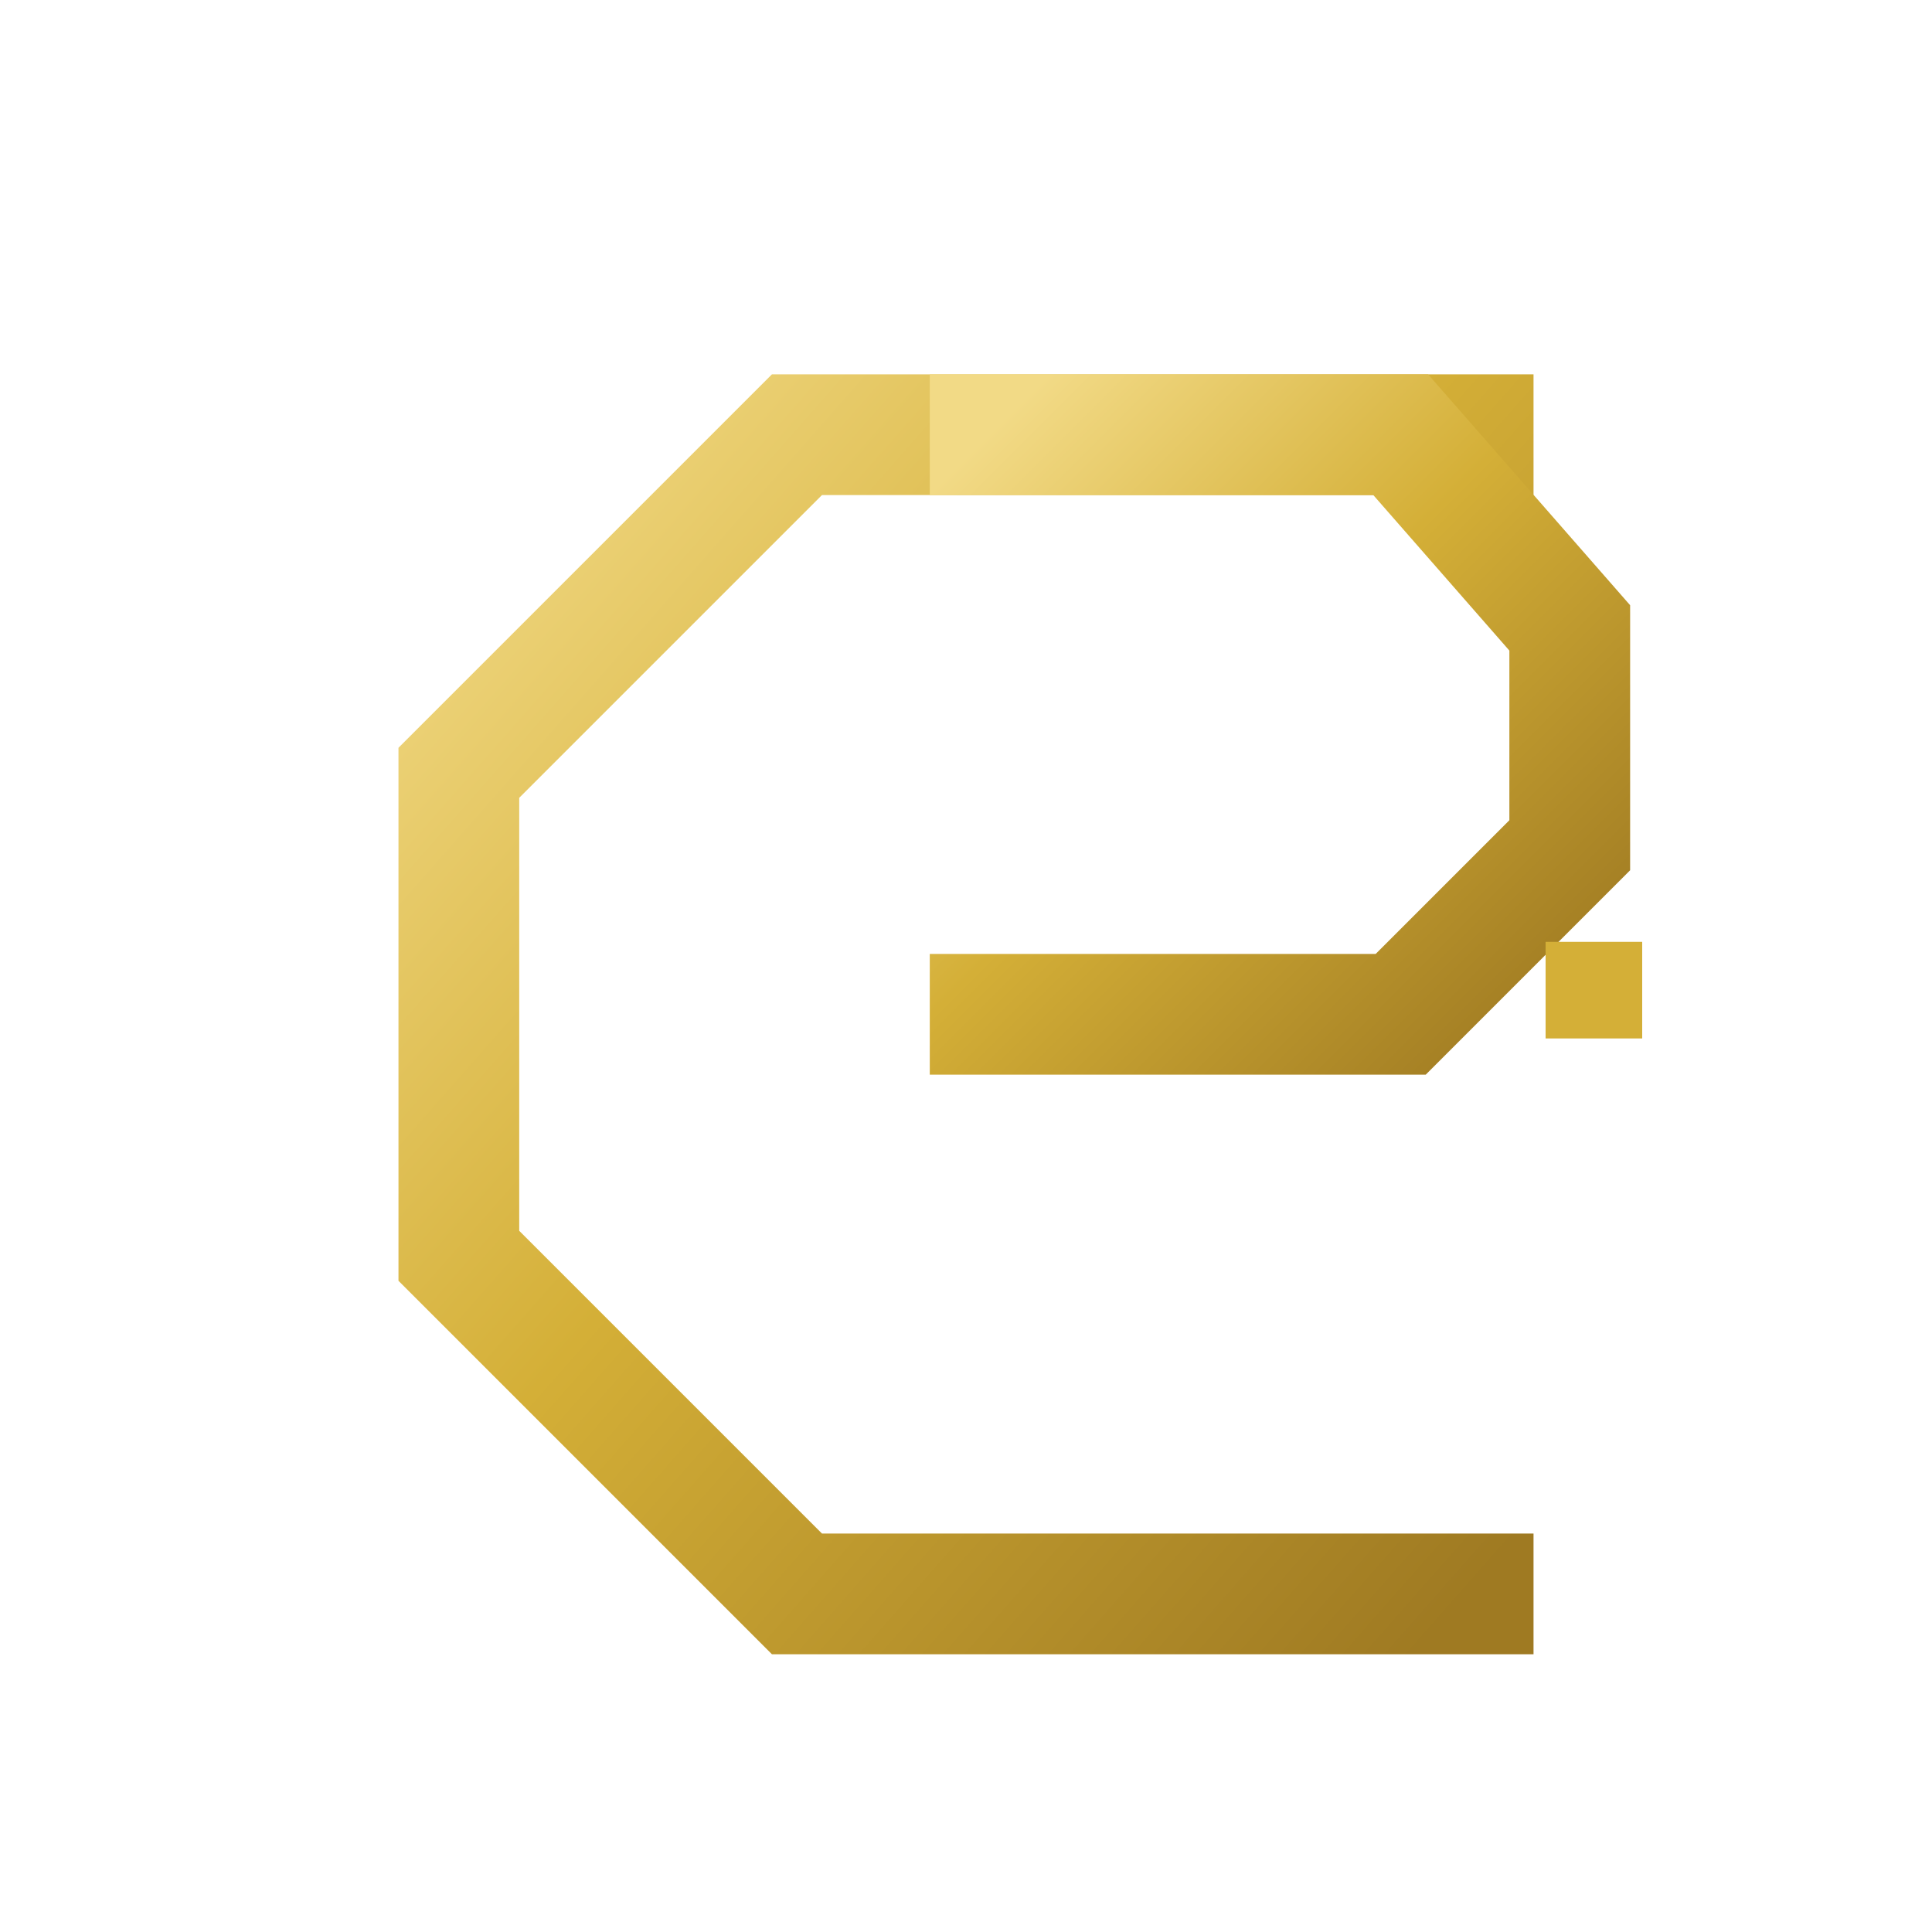
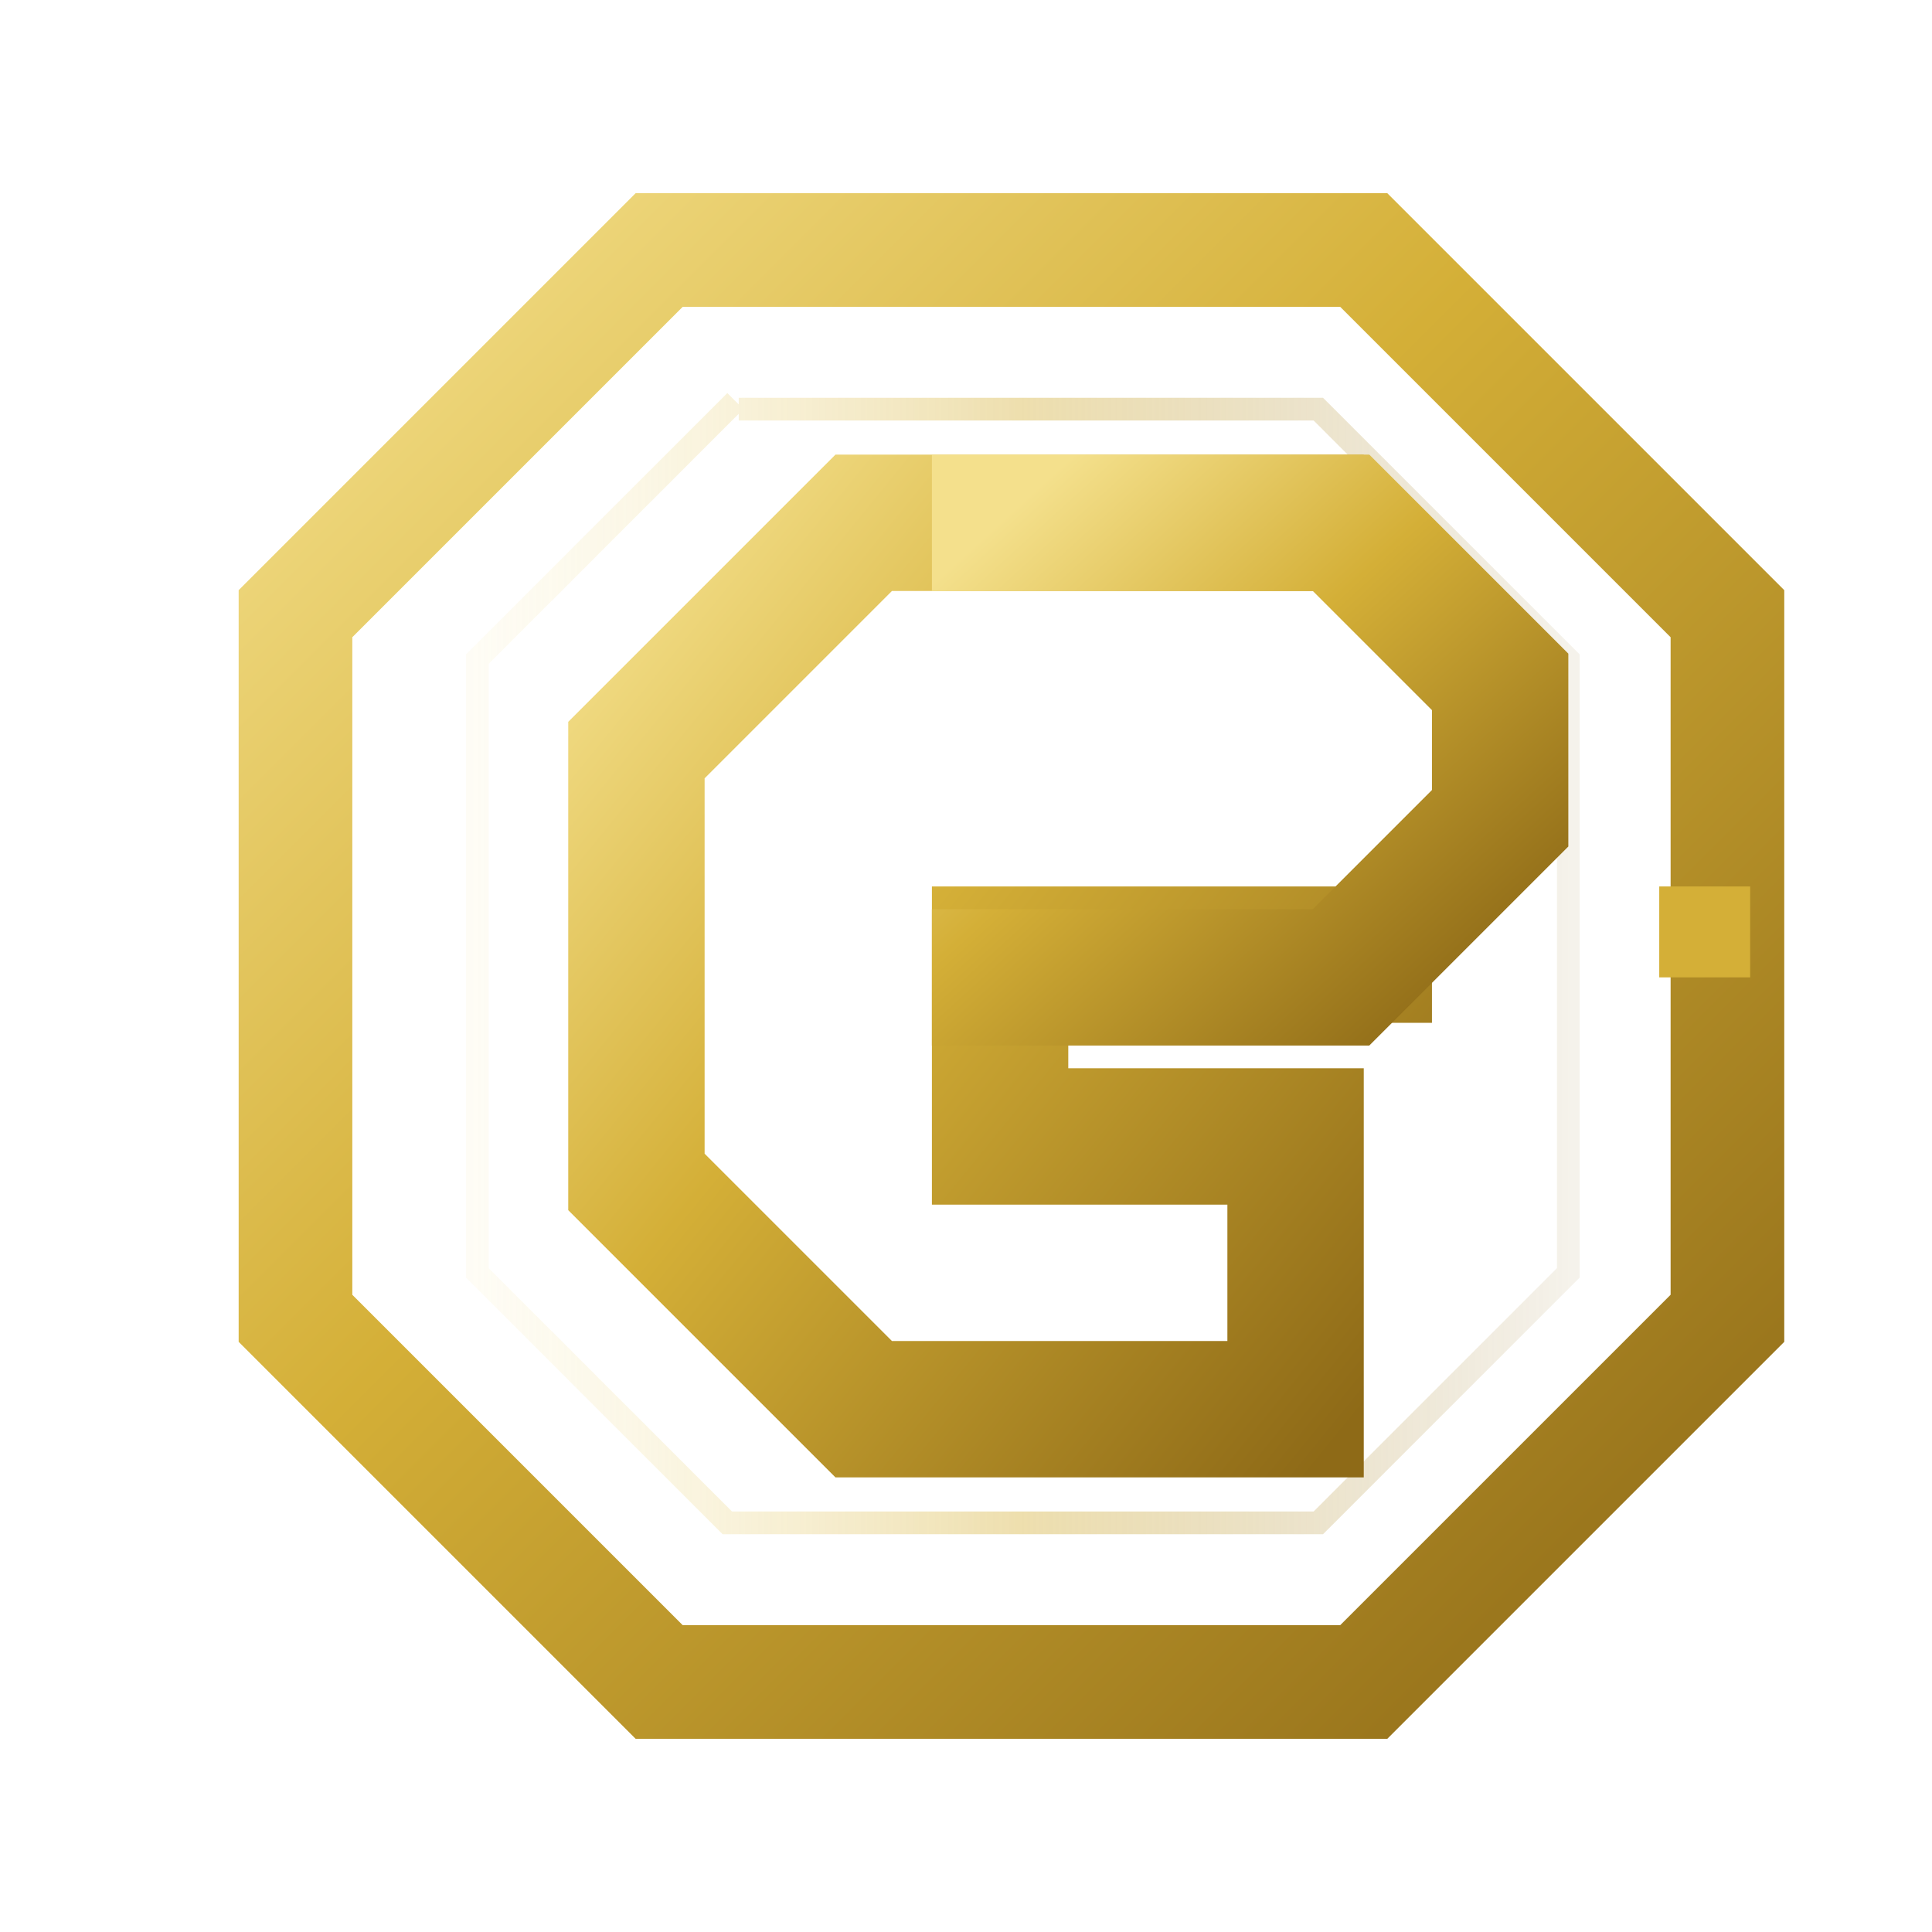
- <svg xmlns="http://www.w3.org/2000/svg" viewBox="0 0 160 160" role="img" aria-labelledby="markTitle">
+ <svg xmlns="http://www.w3.org/2000/svg" viewBox="0 0 170 170" role="img" aria-labelledby="markTitle">
  <defs>
    <linearGradient id="gpGold" x1="0%" y1="0%" x2="100%" y2="100%">
-       <stop offset="0%" stop-color="#f2da86" />
-       <stop offset="45%" stop-color="#d4af37" />
-       <stop offset="100%" stop-color="#9f7a22" />
+       <stop offset="0%" stop-color="#f4e08c" />
+       <stop offset="42%" stop-color="#d4af37" />
+       <stop offset="100%" stop-color="#8e6a17" />
    </linearGradient>
-     <linearGradient id="gpGoldSoft" x1="0%" y1="0%" x2="100%" y2="0%">
-       <stop offset="0%" stop-color="#f2da86" stop-opacity="0.08" />
-       <stop offset="50%" stop-color="#d4af37" stop-opacity="0.65" />
-       <stop offset="100%" stop-color="#9f7a22" stop-opacity="0.08" />
+     <linearGradient id="gpGoldEdge" x1="0%" y1="0%" x2="100%" y2="0%">
+       <stop offset="0%" stop-color="#f4e08c" stop-opacity="0.18" />
+       <stop offset="50%" stop-color="#d4af37" stop-opacity="0.85" />
+       <stop offset="100%" stop-color="#8e6a17" stop-opacity="0.18" />
    </linearGradient>
  </defs>
-   <g transform="translate(14 18)" fill="none" stroke="url(#gpGold)" stroke-width="10" stroke-linecap="square" stroke-linejoin="miter">
-     <path d="M108 18H52L24 46V86L52 114H108" />
-     <path d="M108 66H68" />
-     <path d="M68 18V114" />
-     <path d="M68 18H102L116 34V52L102 66H68" />
-     <path d="M41 30H100" stroke="url(#gpGoldSoft)" stroke-width="3" />
-     <path d="M41 103H88" stroke="url(#gpGoldSoft)" stroke-width="2.5" opacity="0.72" />
+   <g transform="translate(12 12)" fill="none" stroke-linecap="square" stroke-linejoin="miter">
+     <path d="M68 10H108L140 42V104L108 136H46L14 104V42L46 10H68" stroke="url(#gpGold)" stroke-width="10" />
+     <path d="M54 24H104L126 46V100L104 122H52L30 100V46L52 24" stroke="url(#gpGoldEdge)" stroke-width="2" opacity="0.48" />
+     <path d="M102 34H64L44 54V92L64 112H102V88H76V72H108" stroke="url(#gpGold)" stroke-width="12" />
+     <path d="M76 34V114" stroke="url(#gpGold)" stroke-width="12" />
+     <path d="M76 34H106L120 48V60L106 74H76" stroke="url(#gpGold)" stroke-width="12" />
+     <path d="M40 40H114" stroke="url(#gpGoldEdge)" stroke-width="3" opacity="0.75" />
  </g>
-   <rect x="128" y="78" width="8" height="8" fill="#d4af37" />
+   <rect x="146" y="78" width="8" height="8" fill="#d4af37" />
</svg>
